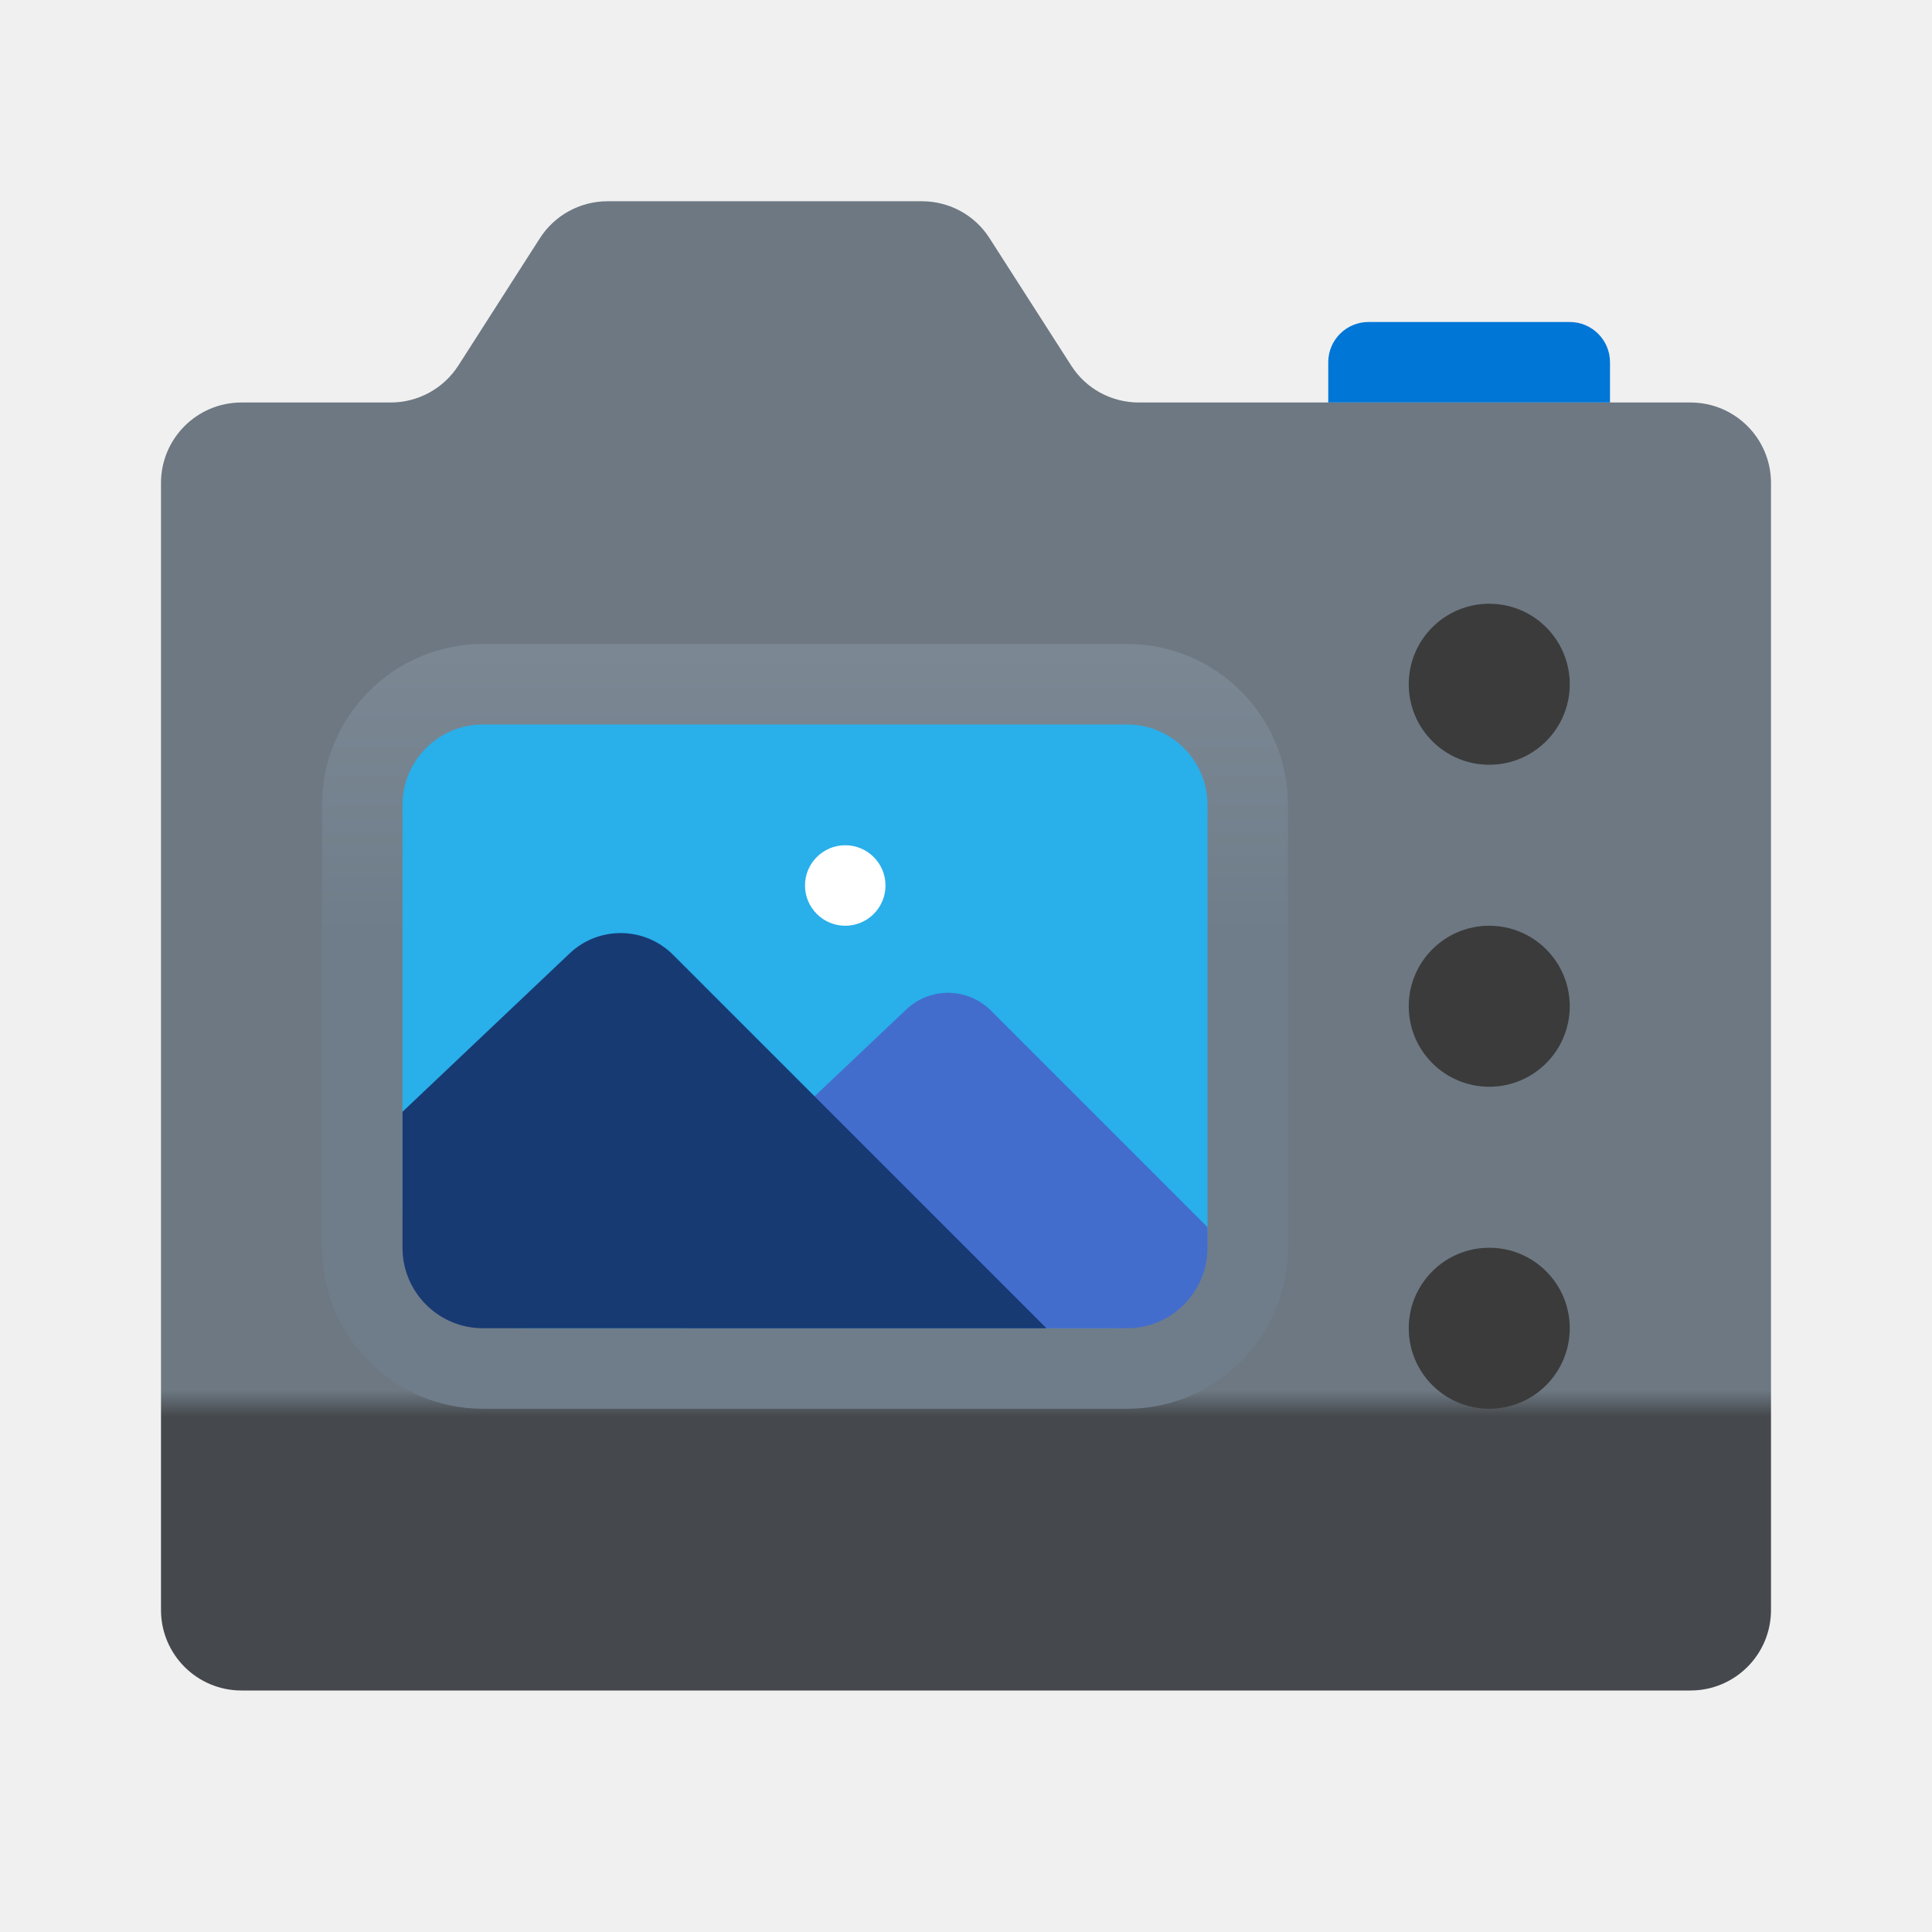
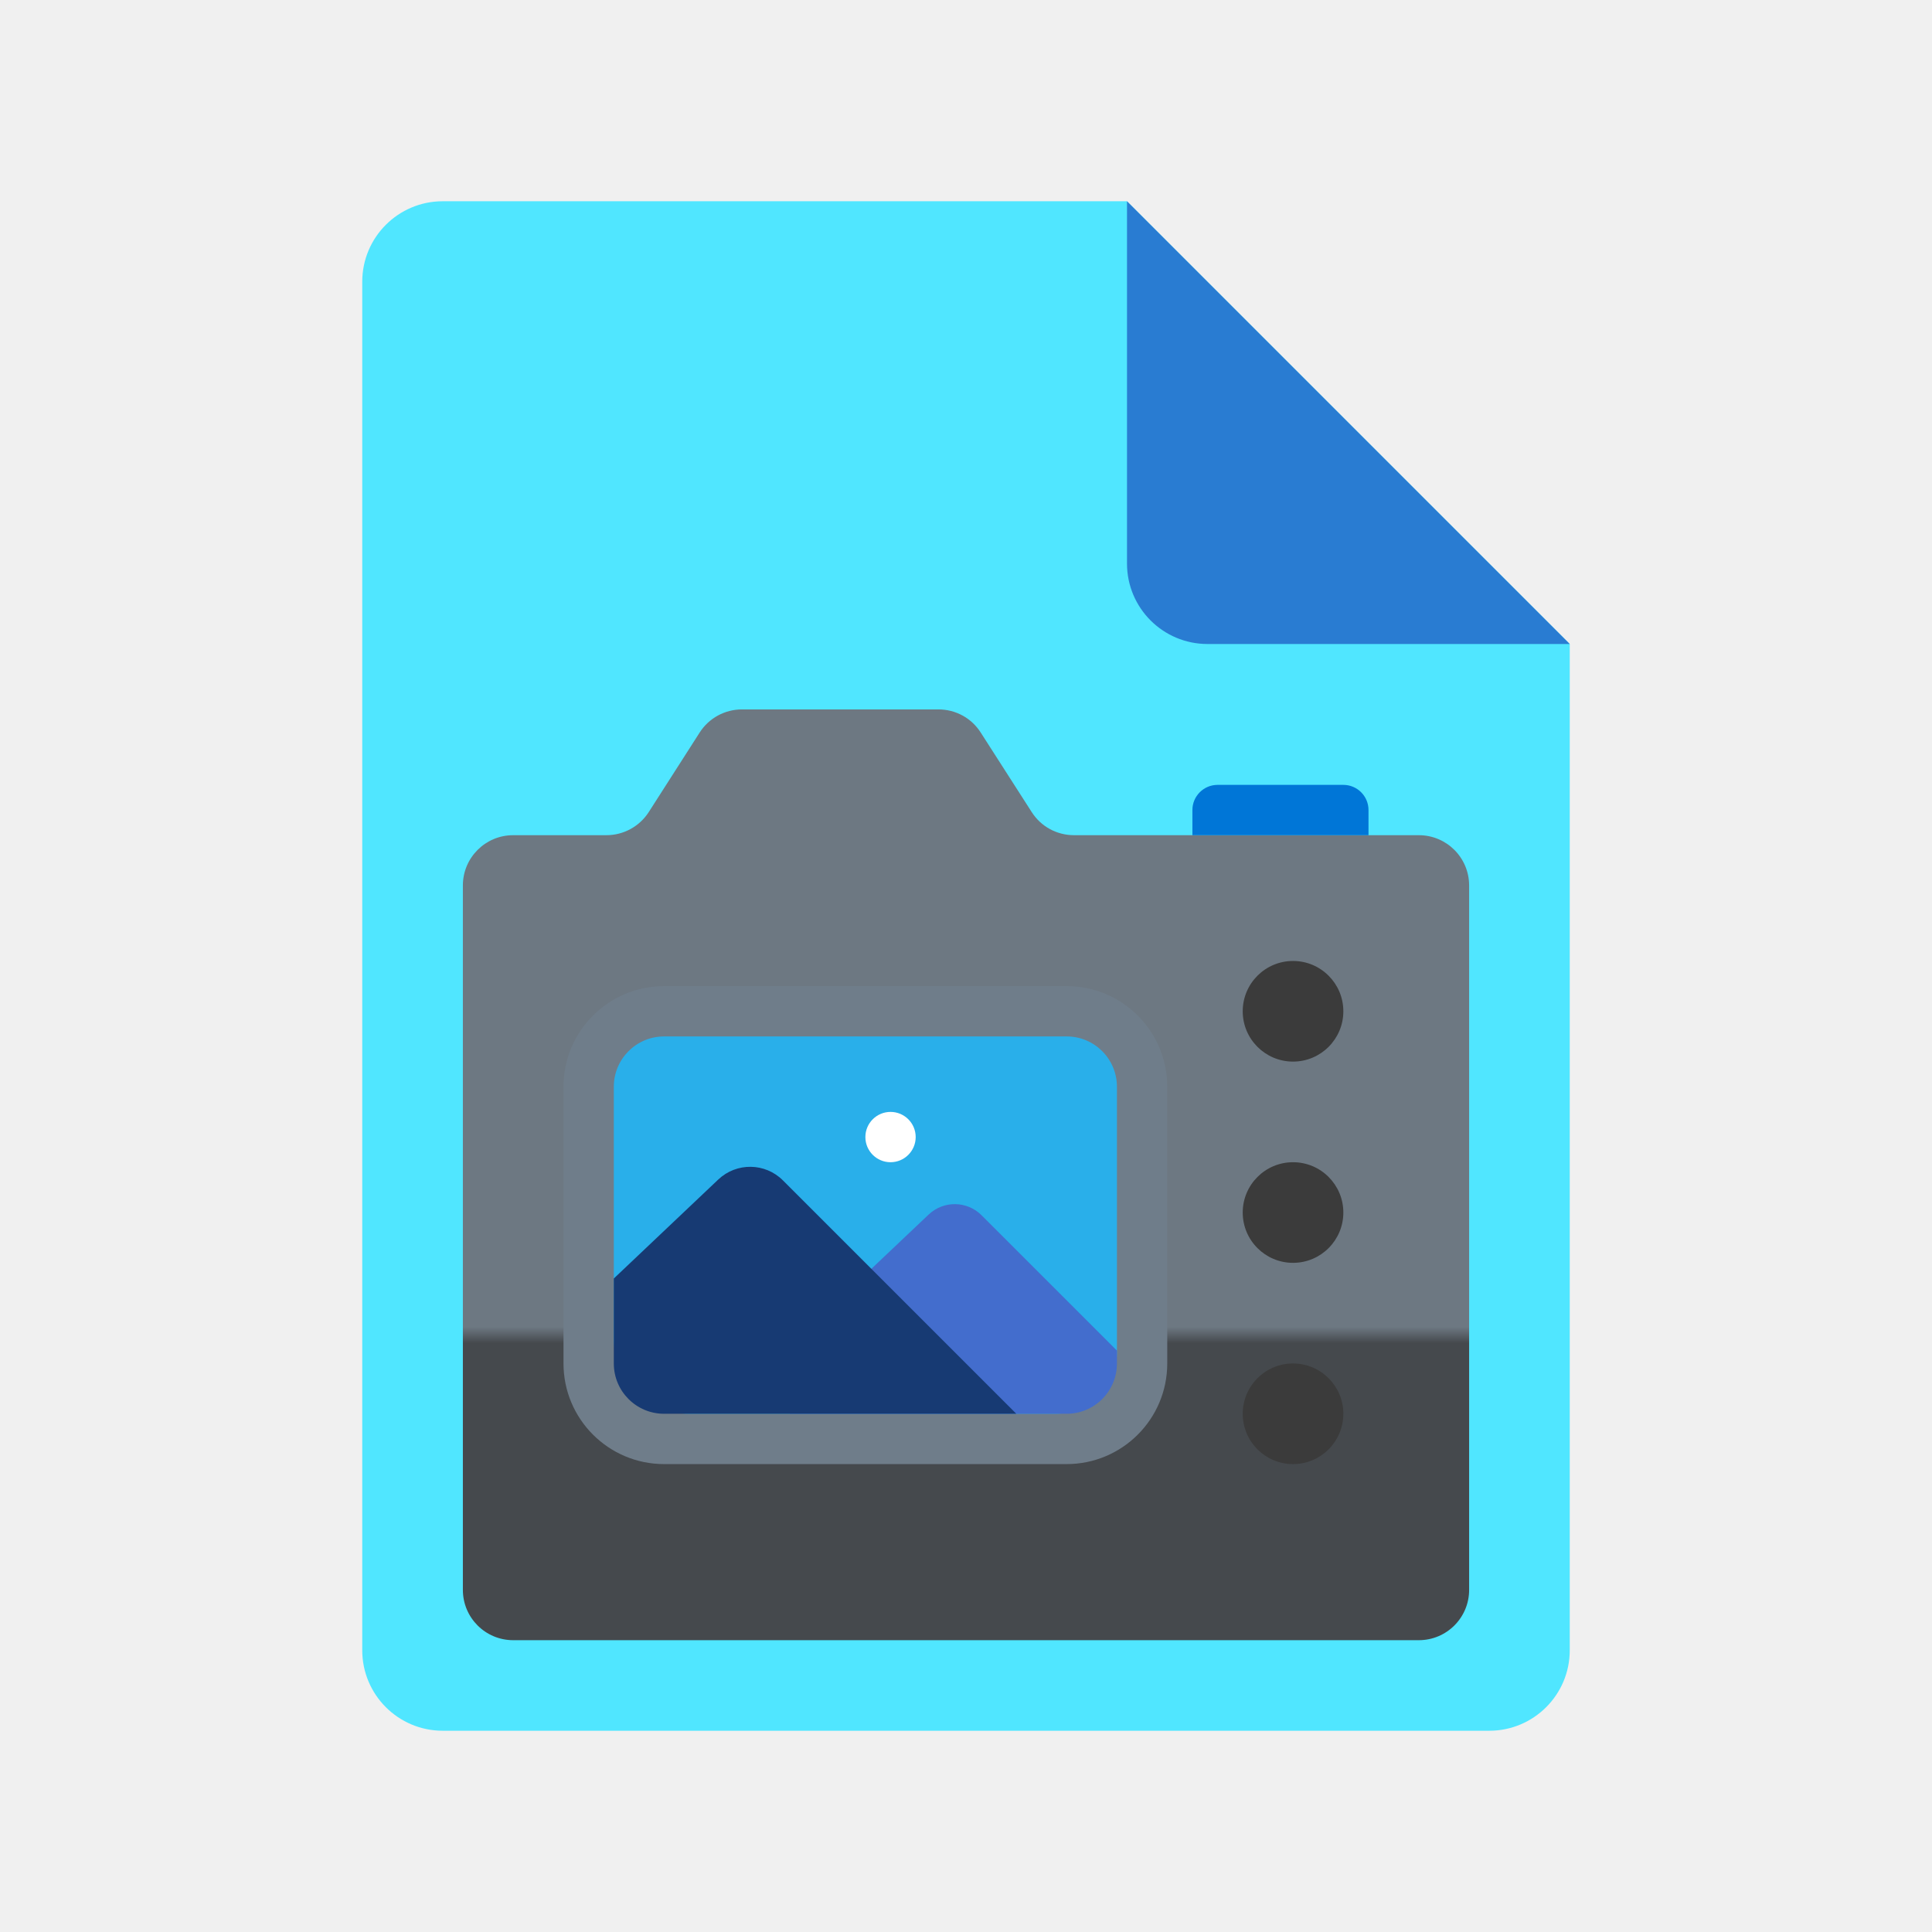
<svg xmlns="http://www.w3.org/2000/svg" xmlns:xlink="http://www.w3.org/1999/xlink" width="48px" height="48px" viewBox="0 0 48 48" version="1.1">
  <defs>
-     <linearGradient gradientUnits="userSpaceOnUse" x1="20" y1="0.56" x2="20" y2="38.321" id="gradient_1">
+     <linearGradient gradientUnits="userSpaceOnUse" x1="0.529" y1="10.472" x2="5.6" y2="5.4" id="gradient_1">
+       <stop offset="0%" stop-color="#3079D6" />
+       <stop offset="100%" stop-color="#297CD2" />
+     </linearGradient>
+     <linearGradient gradientUnits="userSpaceOnUse" x1="10" y1="-2.775" x2="10" y2="20.826" id="gradient_2">
      <stop offset="90%" stop-color="#6D7882" />
      <stop offset="91.7%" stop-color="#45494D" />
    </linearGradient>
-     <linearGradient gradientUnits="userSpaceOnUse" x1="0" y1="2" x2="4" y2="2" id="gradient_2">
+     <linearGradient gradientUnits="userSpaceOnUse" x1="-21.875" y1="-8.125" x2="-19.375" y2="-8.125" id="gradient_3">
      <stop offset="0%" stop-color="#4B4B4B" />
      <stop offset="100%" stop-color="#3B3B3B" />
    </linearGradient>
-     <linearGradient gradientUnits="userSpaceOnUse" x1="12" y1="-4.261" x2="12" y2="23.28" id="gradient_3">
+     <linearGradient gradientUnits="userSpaceOnUse" x1="-21.875" y1="-13.125" x2="-19.375" y2="-13.125" id="gradient_4">
+       <stop offset="0%" stop-color="#4B4B4B" />
+       <stop offset="100%" stop-color="#3B3B3B" />
+     </linearGradient>
+     <linearGradient gradientUnits="userSpaceOnUse" x1="-21.875" y1="-18.125" x2="-19.375" y2="-18.125" id="gradient_5">
+       <stop offset="0%" stop-color="#4B4B4B" />
+       <stop offset="100%" stop-color="#3B3B3B" />
+     </linearGradient>
+     <linearGradient gradientUnits="userSpaceOnUse" x1="2.5" y1="-12.663" x2="2.5" y2="4.55" id="gradient_6">
      <stop offset="0%" stop-color="#9EA7B0" />
      <stop offset="100%" stop-color="#6F7D8A" />
    </linearGradient>
-     <linearGradient gradientUnits="userSpaceOnUse" x1="8" y1="-0.022" x2="8" y2="9.989" id="gradient_4">
+     <linearGradient gradientUnits="userSpaceOnUse" x1="-1.25" y1="-14.503" x2="-1.25" y2="-8.246" id="gradient_7">
      <stop offset="0%" stop-color="#124787" />
      <stop offset="92.3%" stop-color="#173B75" />
      <stop offset="100%" stop-color="#173A73" />
    </linearGradient>
    <path d="M0 0L48 0L48 48L0 48L0 0Z" id="path_1" />
    <clipPath id="mask_1">
      <use xlink:href="#path_1" />
    </clipPath>
  </defs>
-   <g id="SLR-Back-Side-Icon">
+   <g id="File-Icon-2">
    <path d="M0 0L48 0L48 48L0 48L0 0Z" id="Background" fill="#FFFFFF" fill-opacity="0" fill-rule="evenodd" stroke="none" />
-     <path d="M4 12L4 40C4 41.105 4.895 42 6 42L42 42C43.105 42 44 41.105 44 40L44 12C44 10.895 43.105 10 42 10L28.295 10C27.613 10 26.983 9.659 26.615 9.085C26.038 8.184 25.161 6.815 24.583 5.915C24.215 5.341 23.585 5 22.903 5L15.095 5C14.413 5 13.778 5.347 13.411 5.922L11.39 9.078C11.022 9.653 10.388 10 9.706 10L6 10C4.895 10 4 10.895 4 12L4 12Z" id="Shape" fill="url(#gradient_1)" stroke="none" />
-     <path d="M35 17C35 15.895 35.895 15 37 15C38.105 15 39 15.895 39 17C39 18.105 38.105 19 37 19C35.895 19 35 18.105 35 17Z" id="Circle" fill="url(#gradient_2)" fill-rule="evenodd" stroke="none" />
-     <path d="M35 25C35 23.895 35.895 23 37 23C38.105 23 39 23.895 39 25C39 26.105 38.105 27 37 27C35.895 27 35 26.105 35 25Z" id="Circle" fill="url(#gradient_2)" fill-rule="evenodd" stroke="none" />
-     <path d="M35 33C35 31.895 35.895 31 37 31C38.105 31 39 31.895 39 33C39 34.105 38.105 35 37 35C35.895 35 35 34.105 35 33Z" id="Circle" fill="url(#gradient_2)" fill-rule="evenodd" stroke="none" />
-     <path d="M33 9C33 8.448 33.448 8 34 8L39 8C39.552 8 40 8.448 40 9L40 10L33 10L33 9L33 9Z" id="Shape" fill="#0076D7" stroke="none" />
-     <path d="M28 35L12 35C9.791 35 8 33.209 8 31L8 20C8 17.791 9.791 16 12 16L28 16C30.209 16 32 17.791 32 20L32 31C32 33.209 30.209 35 28 35L28 35Z" id="Shape" fill="url(#gradient_3)" stroke="none" />
-     <path d="M28 18L12 18C10.895 18 10 18.895 10 20L10 30C10 31.657 11.343 33 13 33L27.548 33C28.902 33 30 31.902 30 30.548L30 20C30 18.895 29.105 18 28 18L28 18Z" id="Shape" fill="#29AFEA" stroke="none" />
-     <path d="M30 30.488L24.62 25.108C24.042 24.53 23.109 24.518 22.516 25.08L18 29.357L17 33L28 33C29.105 33 30 32.105 30 31L30 30.488L30 30.488Z" id="Shape" fill="#436DCD" stroke="none" />
-     <path d="M26 33L16.721 23.721C16.016 23.016 14.878 23.001 14.154 23.686L10 27.622L10 31C10 32.105 10.895 33 12 33L26 33L26 33Z" id="Shape" fill="url(#gradient_4)" stroke="none" />
-     <path d="M20 22C20 21.448 20.448 21 21 21C21.552 21 22 21.448 22 22C22 22.552 21.552 23 21 23C20.448 23 20 22.552 20 22Z" id="Circle" fill="#FFFFFF" fill-rule="evenodd" stroke="none" />
+     <g clip-path="url(#mask_1)">
+       <path d="M39 16L39 41C39 42.105 38.105 43 37 43L11 43C9.895 43 9 42.105 9 41L9 7C9 5.895 9.895 5 11 5L28 5L39 16L39 16Z" id="Shape" fill="#50E6FF" fill-rule="evenodd" stroke="none" />
+       <path d="M28 5L28 14C28 15.105 28.895 16 30 16L39 16L28 5L28 5Z" id="Shape" fill="url(#gradient_1)" fill-rule="evenodd" stroke="none" />
+     </g>
+   </g>
+   <g id="svg" transform="translate(9 14.5)">
+     <g id="SLR-Back-Side-Icon">
+       <path d="M0 0L30 0L30 30L0 30L0 0L0 0Z" id="Background" fill="#FFFFFF" fill-opacity="0" fill-rule="evenodd" stroke="none" />
+       <path d="M2.5 7.5L2.5 25C2.5 25.691 3.059 26.25 3.75 26.25L26.25 26.25C26.941 26.25 27.5 25.691 27.5 25L27.5 7.5C27.5 6.809 26.941 6.25 26.25 6.25L17.684 6.25C17.258 6.25 16.864 6.037 16.634 5.678C16.274 5.115 15.726 4.259 15.364 3.697C15.134 3.338 14.741 3.125 14.314 3.125L9.434 3.125C9.008 3.125 8.611 3.342 8.382 3.701L7.119 5.674C6.889 6.033 6.492 6.25 6.066 6.25L3.75 6.25C3.059 6.25 2.5 6.809 2.5 7.5L2.5 7.5L2.5 7.5Z" id="Shape" fill="url(#gradient_2)" stroke="none" />
+       <path d="M21.875 10.625C21.875 9.935 22.435 9.375 23.125 9.375C23.815 9.375 24.375 9.935 24.375 10.625C24.375 11.315 23.815 11.875 23.125 11.875C22.435 11.875 21.875 11.315 21.875 10.625L21.875 10.625Z" id="Circle" fill="url(#gradient_3)" fill-rule="evenodd" stroke="none" />
+       <path d="M21.875 15.625C21.875 14.935 22.435 14.375 23.125 14.375C23.815 14.375 24.375 14.935 24.375 15.625C24.375 16.315 23.815 16.875 23.125 16.875C22.435 16.875 21.875 16.315 21.875 15.625L21.875 15.625Z" id="Circle#1" fill="url(#gradient_4)" fill-rule="evenodd" stroke="none" />
+       <path d="M21.875 20.625C21.875 19.935 22.435 19.375 23.125 19.375C23.815 19.375 24.375 19.935 24.375 20.625C24.375 21.315 23.815 21.875 23.125 21.875C22.435 21.875 21.875 21.315 21.875 20.625L21.875 20.625Z" id="Circle#2" fill="url(#gradient_5)" fill-rule="evenodd" stroke="none" />
+       <path d="M20.625 5.625C20.625 5.28 20.905 5 21.25 5L24.375 5C24.72 5 25 5.28 25 5.625L25 6.25L20.625 6.25L20.625 5.625L20.625 5.625L20.625 5.625Z" id="Shape#1" fill="#0076D7" stroke="none" />
+       <path d="M17.5 21.875L7.5 21.875C6.119 21.875 5 20.756 5 19.375L5 12.5C5 11.119 6.119 10 7.5 10L17.5 10C18.881 10 20 11.119 20 12.5L20 19.375C20 20.756 18.881 21.875 17.5 21.875L17.5 21.875L17.5 21.875Z" id="Shape#2" fill="url(#gradient_6)" stroke="none" />
+       <path d="M17.5 11.25L7.5 11.25C6.809 11.25 6.25 11.809 6.25 12.5L6.25 18.75C6.25 19.786 7.089 20.625 8.125 20.625L17.218 20.625C18.064 20.625 18.75 19.939 18.75 19.093L18.75 12.5C18.75 11.809 18.191 11.25 17.5 11.25L17.5 11.25L17.5 11.25Z" id="Shape#3" fill="#29AFEA" stroke="none" />
+       <path d="M18.75 19.055L15.387 15.693C15.026 15.331 14.443 15.324 14.072 15.675L11.25 18.348L10.625 20.625L17.5 20.625C18.191 20.625 18.75 20.066 18.75 19.375L18.75 19.055L18.75 19.055L18.75 19.055Z" id="Shape#4" fill="#436DCD" stroke="none" />
+       <path d="M16.25 20.625L10.451 14.826C10.01 14.385 9.299 14.376 8.846 14.804L6.25 17.264L6.25 19.375C6.25 20.066 6.809 20.625 7.5 20.625L16.25 20.625L16.25 20.625L16.25 20.625Z" id="Shape#5" fill="url(#gradient_7)" stroke="none" />
+       <path d="M12.5 13.75C12.5 13.405 12.78 13.125 13.125 13.125C13.47 13.125 13.75 13.405 13.75 13.75C13.75 14.095 13.47 14.375 13.125 14.375C12.78 14.375 12.5 14.095 12.5 13.75L12.5 13.75Z" id="Circle#3" fill="#FFFFFF" fill-rule="evenodd" stroke="none" />
+     </g>
  </g>
</svg>
